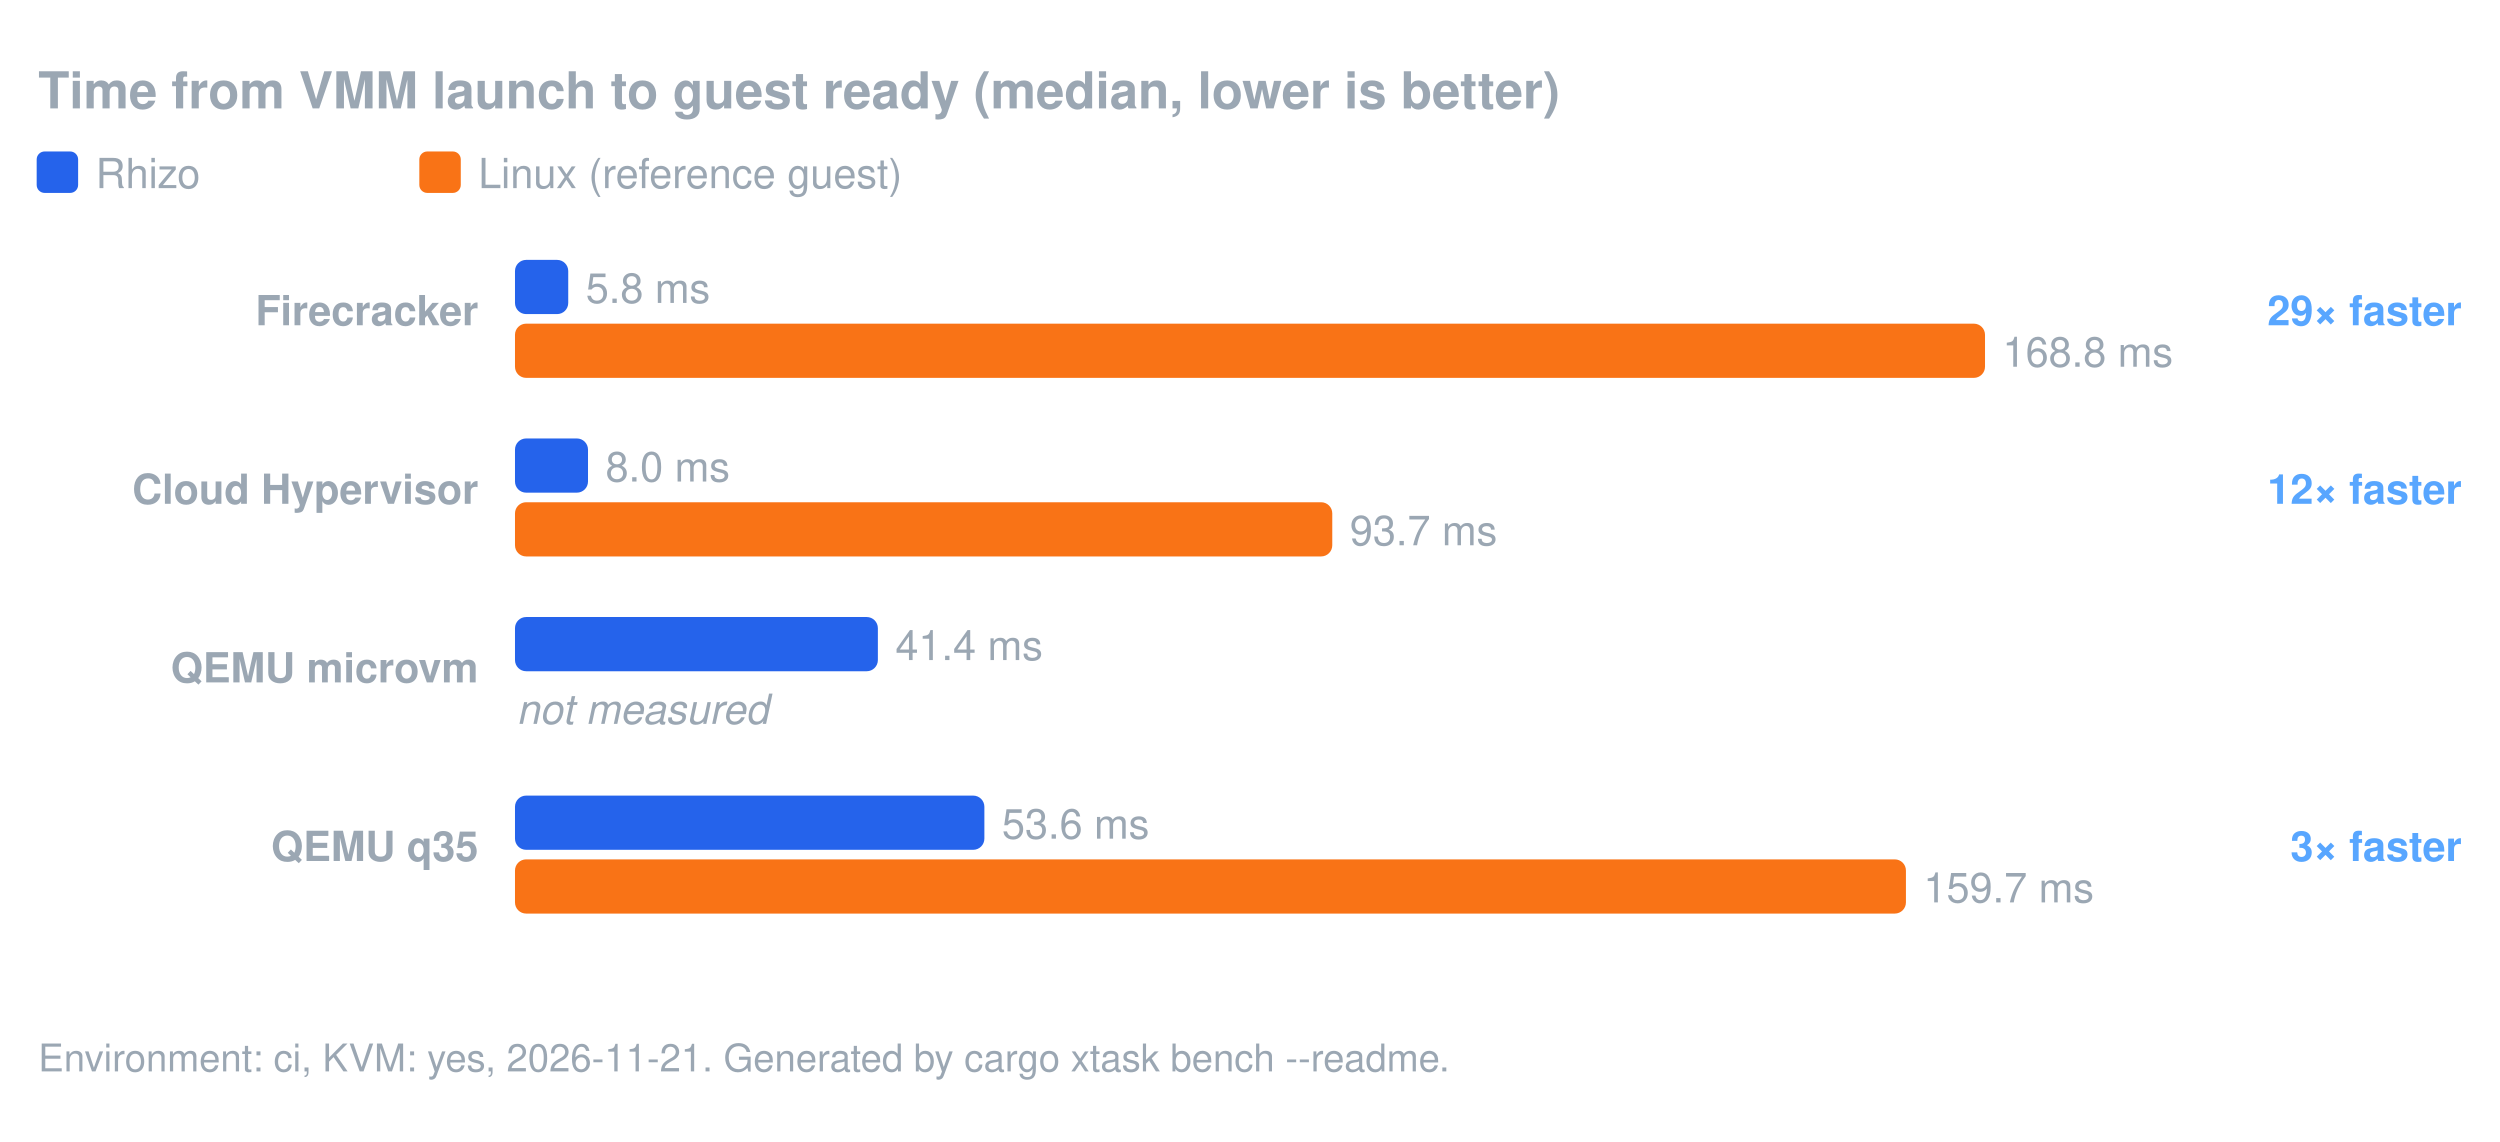
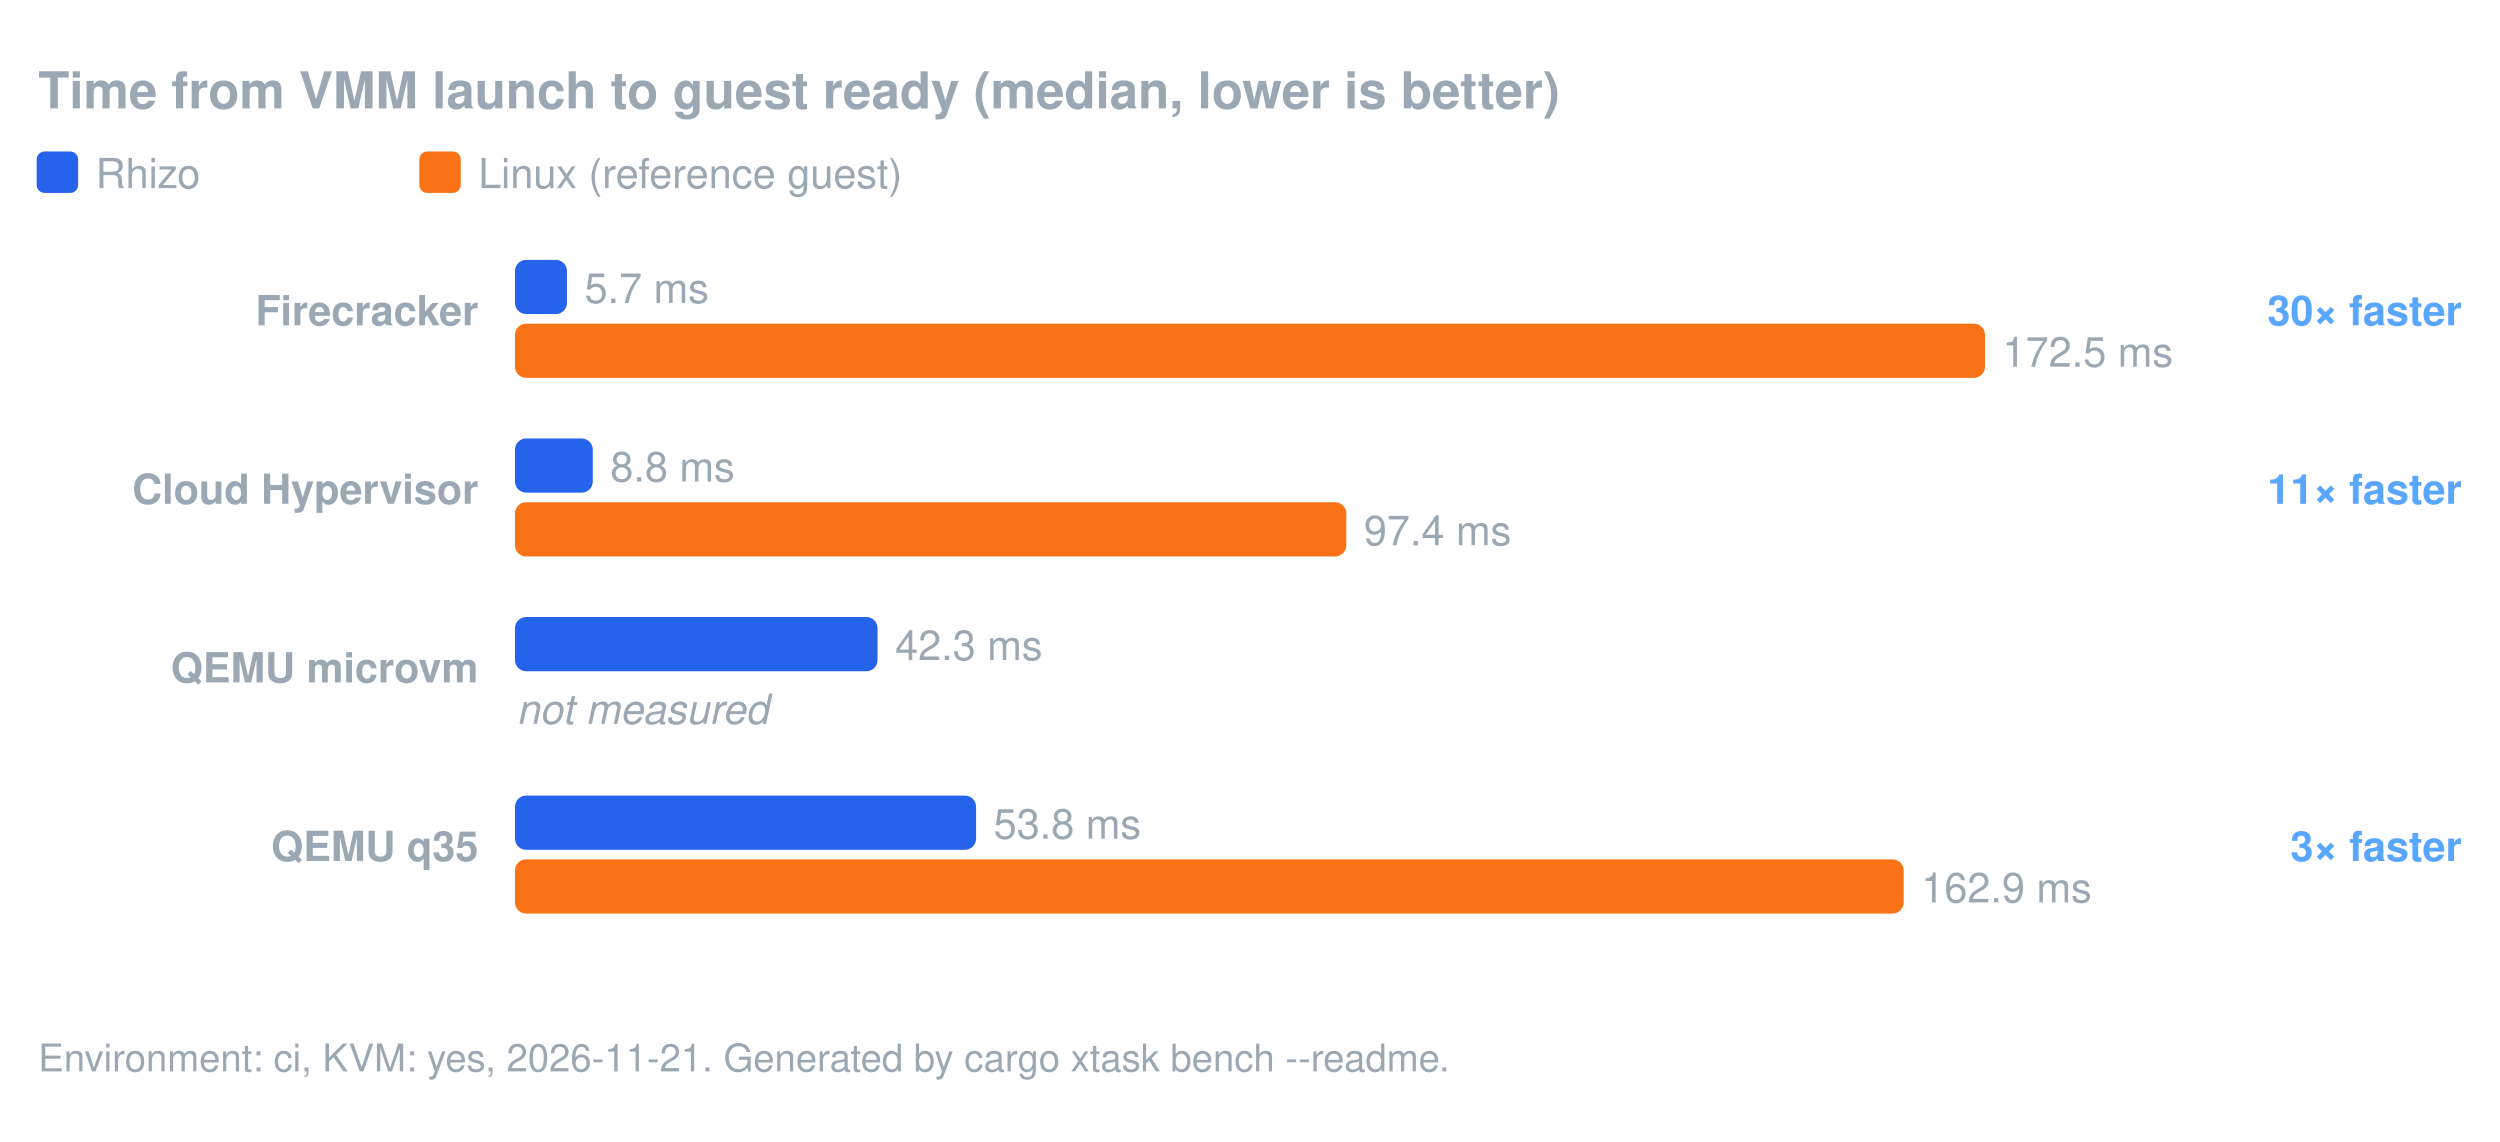
<svg xmlns="http://www.w3.org/2000/svg" width="784" height="358" viewBox="0 0 784 358" role="img" font-family="-apple-system, Segoe UI, Helvetica, Arial, sans-serif" font-size="13" fill="#9ba7b3">
  <text x="12" y="34" font-size="16" font-weight="600">Time from VMM launch to guest ready (median, lower is better)</text>
  <rect x="12" y="48" width="12" height="12" rx="2" fill="#2563eb" stroke="#2563eb" />
  <text x="30" y="59">Rhizo</text>
  <rect x="132" y="48" width="12" height="12" rx="2" fill="#f97316" stroke="#f97316" />
  <text x="150" y="59">Linux (reference guest)</text>
  <text x="150" y="102" text-anchor="end" font-weight="600">Firecracker</text>
-   <rect x="162" y="82" width="15.7" height="16" rx="3" fill="#2563eb" stroke="#2563eb" />
-   <text x="183.7" y="95.0">5.8 ms</text>
+   <rect x="162" y="82" width="15.3" height="16" rx="3" fill="#2563eb" stroke="#2563eb" />
+   <text x="183.3" y="95.0">5.7 ms</text>
  <rect x="162" y="102" width="460.0" height="16" rx="3" fill="#f97316" stroke="#f97316" />
-   <text x="628.0" y="115.0">168.8 ms</text>
-   <text x="772" y="102" text-anchor="end" font-weight="600" fill="#58a6ff">29× faster</text>
+   <text x="628.0" y="115.0">172.5 ms</text>
+   <text x="772" y="102" text-anchor="end" font-weight="600" fill="#58a6ff">30× faster</text>
  <text x="150" y="158" text-anchor="end" font-weight="600">Cloud Hypervisor</text>
-   <rect x="162" y="138" width="21.9" height="16" rx="3" fill="#2563eb" stroke="#2563eb" />
-   <text x="189.9" y="151.0">8.0 ms</text>
-   <rect x="162" y="158" width="255.3" height="16" rx="3" fill="#f97316" stroke="#f97316" />
-   <text x="423.3" y="171.0">93.7 ms</text>
-   <text x="772" y="158" text-anchor="end" font-weight="600" fill="#58a6ff">12× faster</text>
+   <rect x="162" y="138" width="23.4" height="16" rx="3" fill="#2563eb" stroke="#2563eb" />
+   <text x="191.4" y="151.0">8.8 ms</text>
+   <rect x="162" y="158" width="259.7" height="16" rx="3" fill="#f97316" stroke="#f97316" />
+   <text x="427.7" y="171.0">97.4 ms</text>
+   <text x="772" y="158" text-anchor="end" font-weight="600" fill="#58a6ff">11× faster</text>
  <text x="150" y="214" text-anchor="end" font-weight="600">QEMU microvm</text>
-   <rect x="162" y="194" width="112.8" height="16" rx="3" fill="#2563eb" stroke="#2563eb" />
-   <text x="280.8" y="207.0">41.4 ms</text>
+   <rect x="162" y="194" width="112.7" height="16" rx="3" fill="#2563eb" stroke="#2563eb" />
+   <text x="280.7" y="207.0">42.3 ms</text>
  <text x="162" y="227.0" font-style="italic">not measured</text>
  <text x="150" y="270" text-anchor="end" font-weight="600">QEMU q35</text>
-   <rect x="162" y="250" width="146.2" height="16" rx="3" fill="#2563eb" stroke="#2563eb" />
-   <text x="314.2" y="263.0">53.6 ms</text>
-   <rect x="162" y="270" width="435.2" height="16" rx="3" fill="#f97316" stroke="#f97316" />
-   <text x="603.2" y="283.0">159.7 ms</text>
+   <rect x="162" y="250" width="143.6" height="16" rx="3" fill="#2563eb" stroke="#2563eb" />
+   <text x="311.6" y="263.0">53.8 ms</text>
+   <rect x="162" y="270" width="434.5" height="16" rx="3" fill="#f97316" stroke="#f97316" />
+   <text x="602.5" y="283.0">162.9 ms</text>
  <text x="772" y="270" text-anchor="end" font-weight="600" fill="#58a6ff">3× faster</text>
  <text x="12" y="336" font-size="12">Environment: ci, KVM: yes, 2026-11-21. Generated by cargo xtask bench --readme.</text>
</svg>
